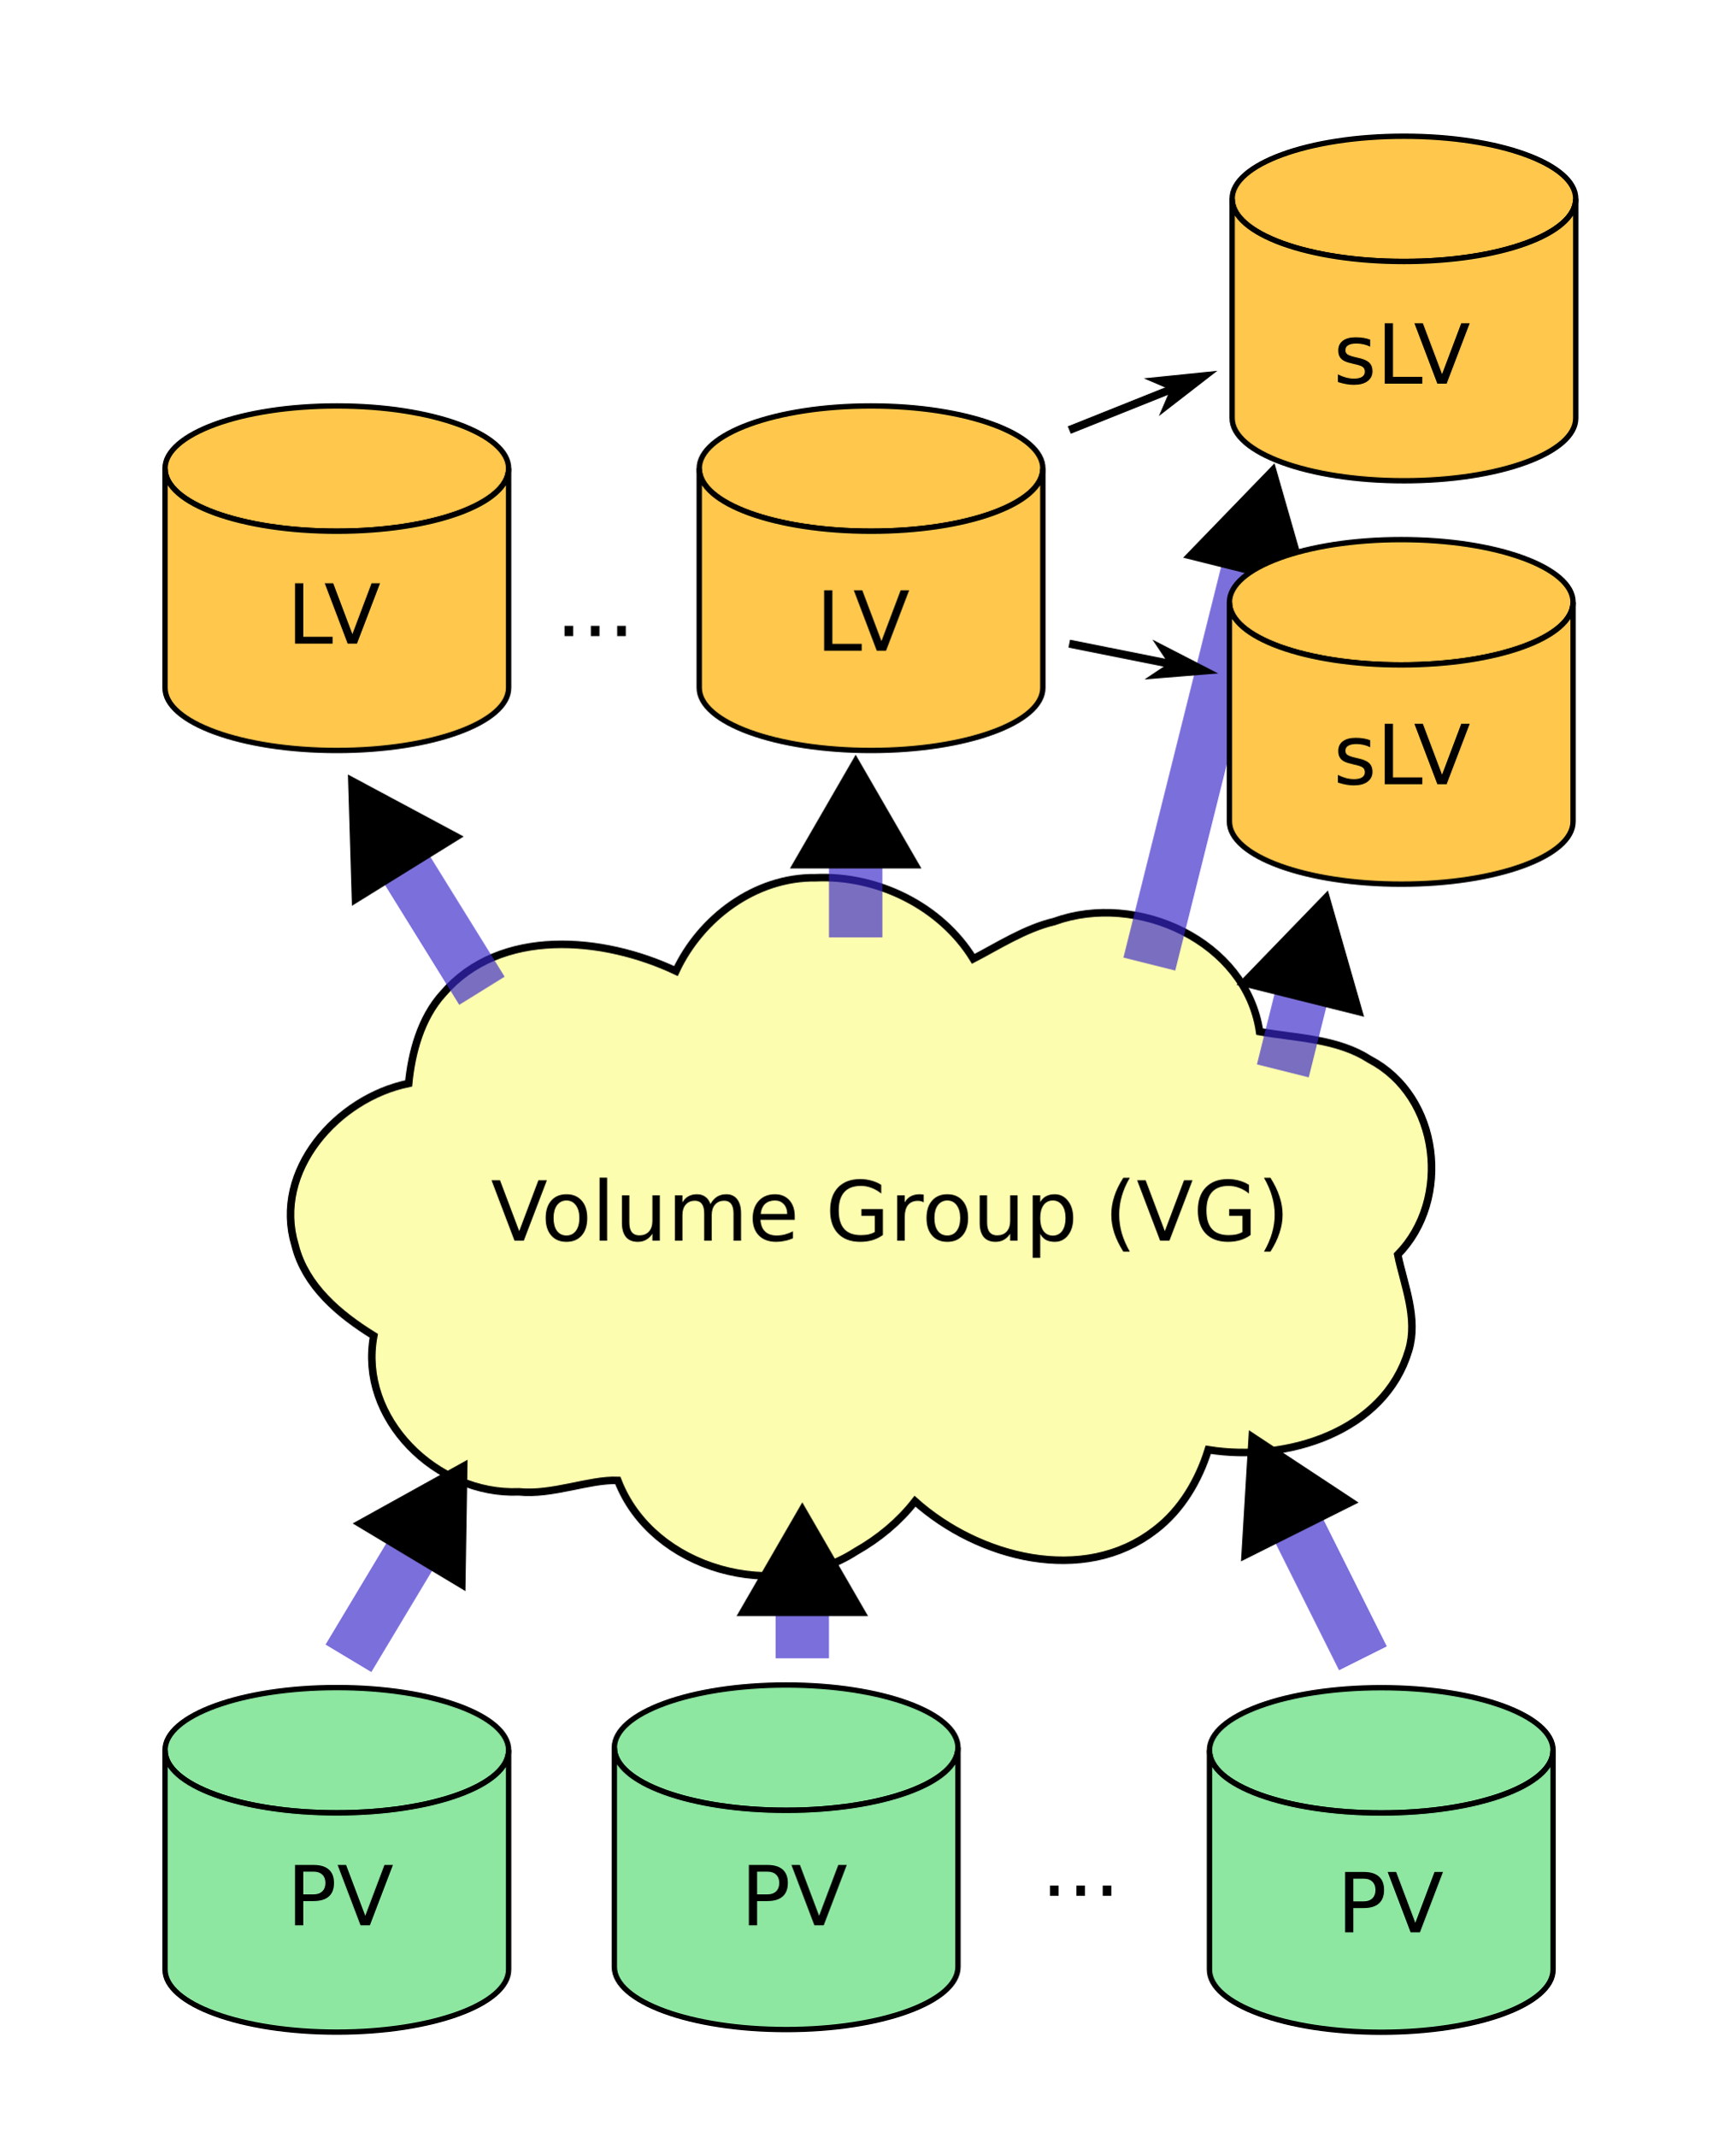
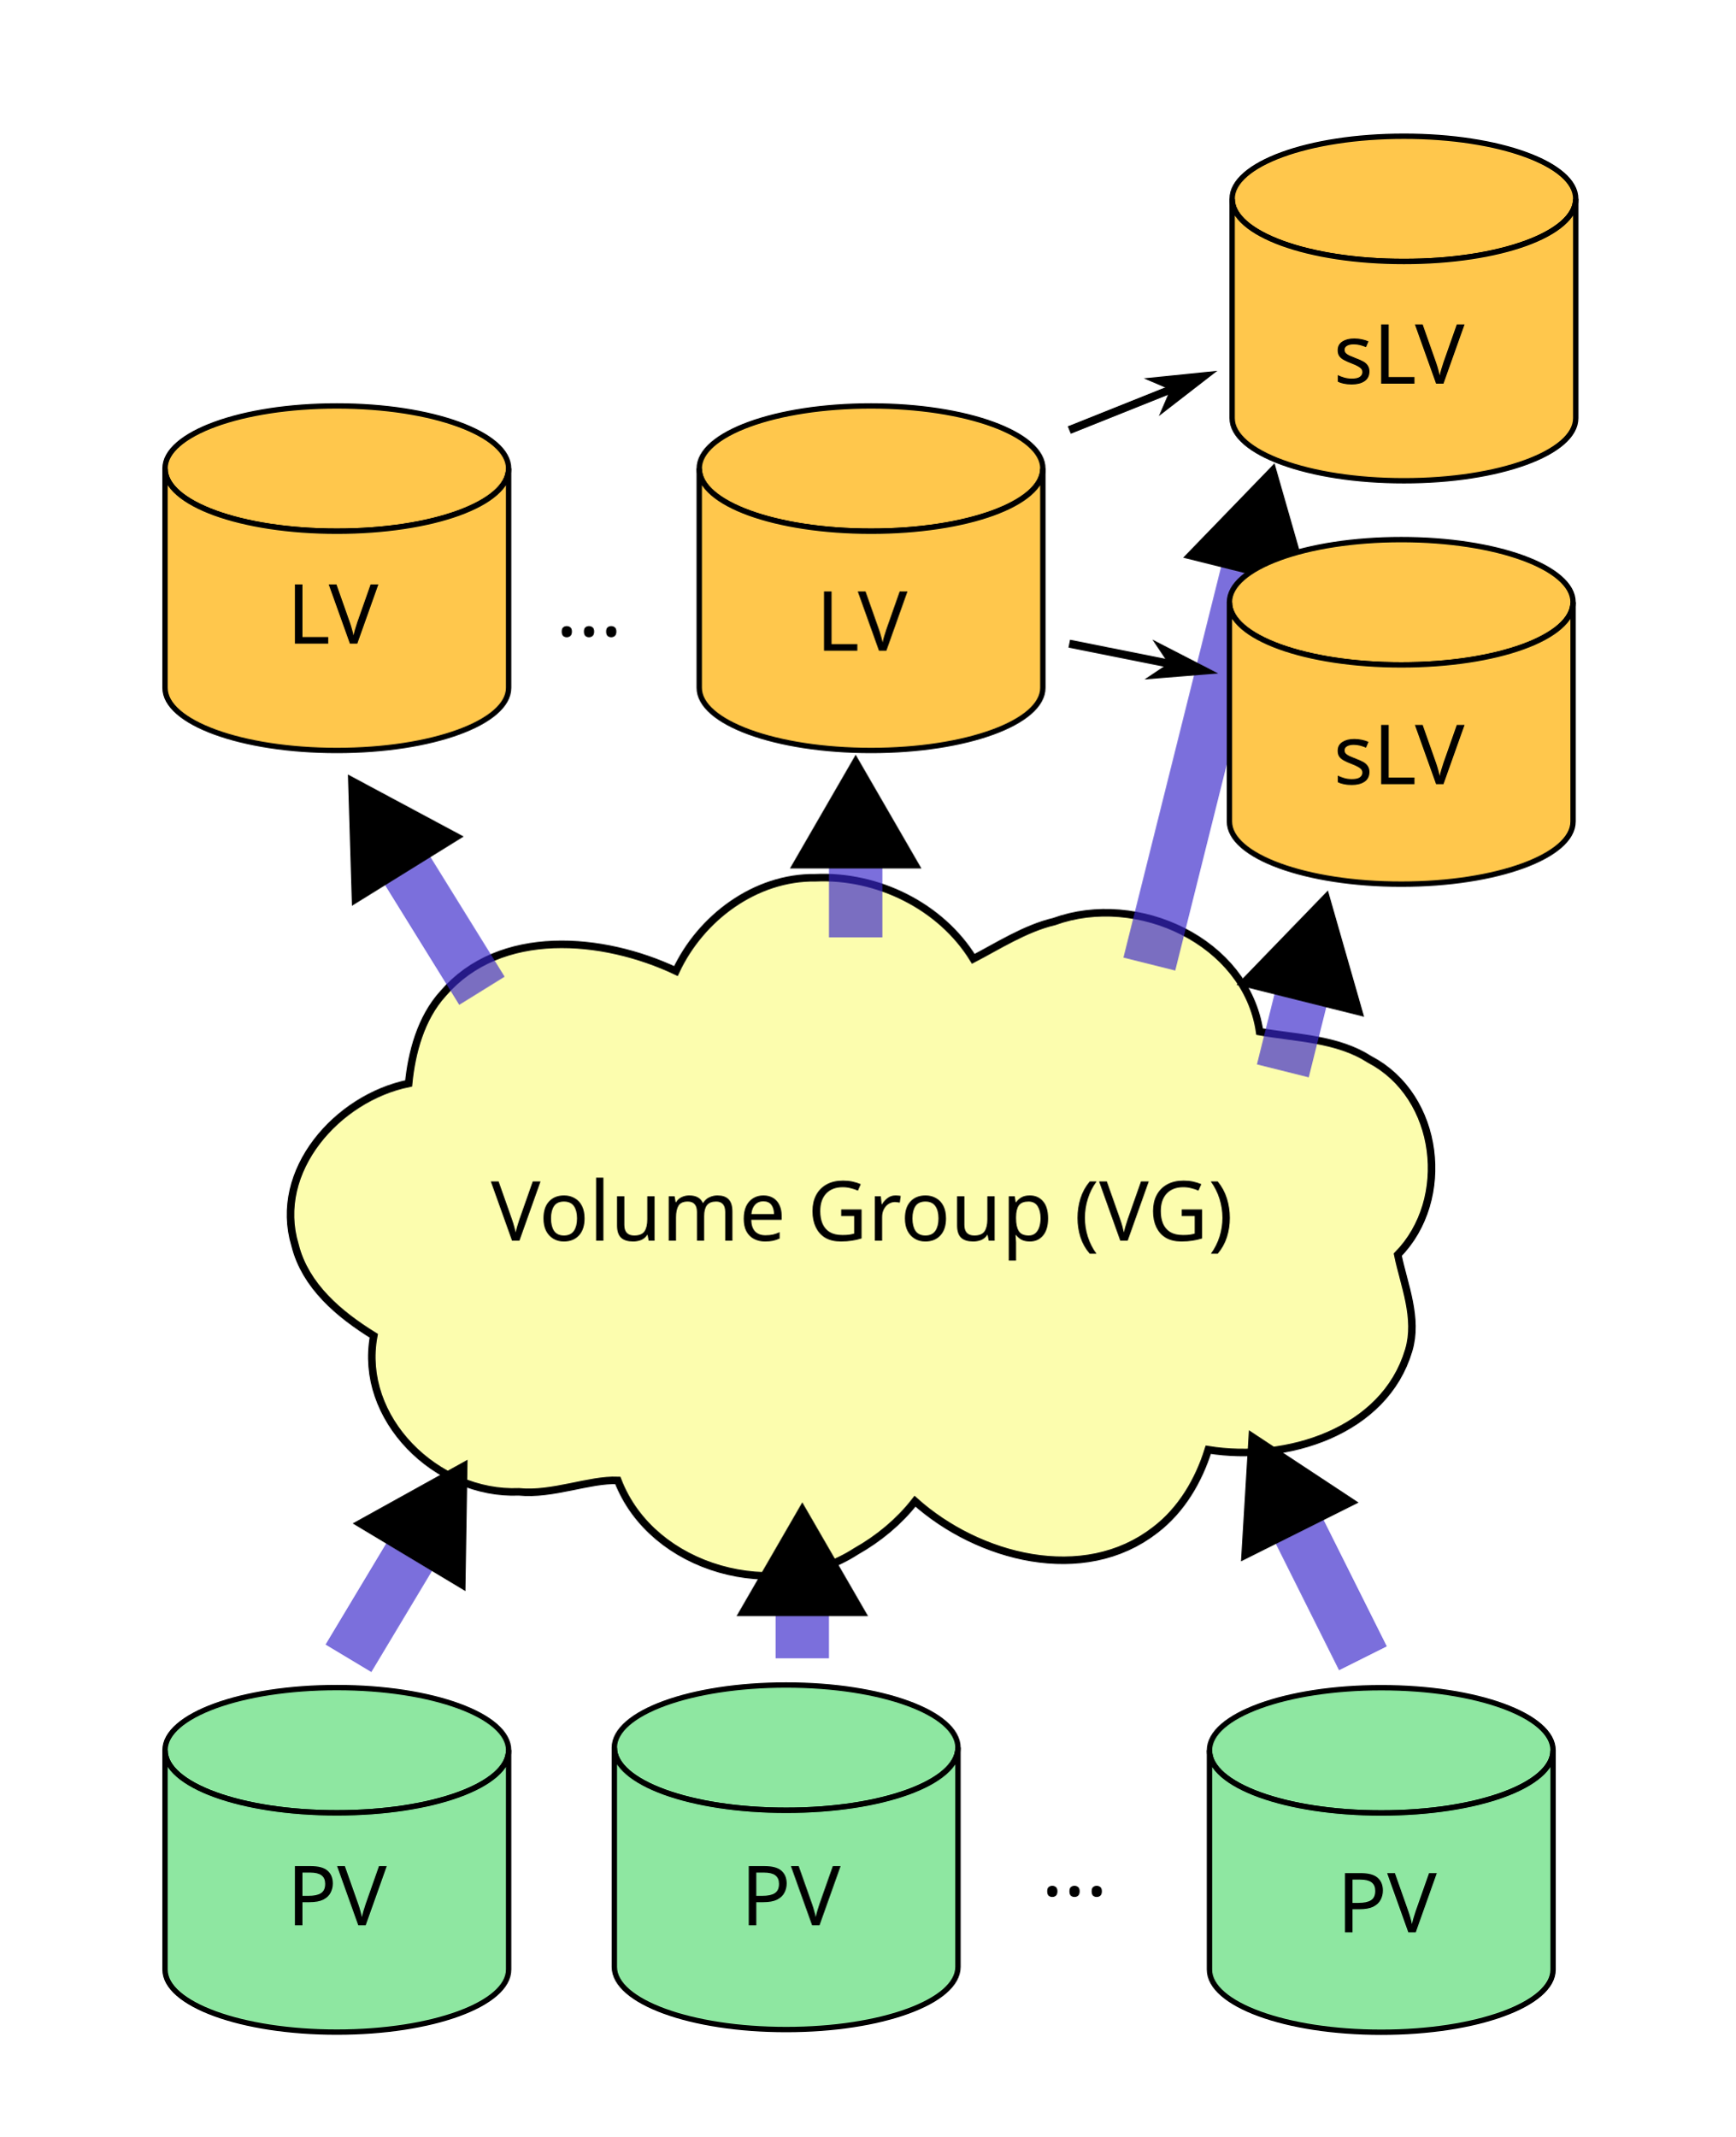
<svg xmlns="http://www.w3.org/2000/svg" width="230.315" height="283.465" id="svg2290" version="1.0">
  <defs id="defs2292">
    <marker orient="auto" refY="0" refX="0" id="Arrow1Mend" style="overflow:visible">
      <path id="path6080" d="M 0,0 L 5,-5 L -12.5,0 L 5,5 L 0,0 z " style="fill-rule:evenodd;stroke:black;stroke-width:1pt;marker-start:none" transform="matrix(-0.4,0,0,-0.4,-4,0)" />
    </marker>
    <marker orient="auto" refY="0" refX="0" id="Arrow2Mend" style="overflow:visible">
      <path id="path6062" style="font-size:12px;fill-rule:evenodd;stroke-width:0.625;stroke-linejoin:round" d="M 8.719,4.034 L -2.207,0.016 L 8.719,-4.002 C 6.973,-1.63 6.983,1.616 8.719,4.034 z " transform="scale(-0.6,-0.6)" />
    </marker>
    <marker orient="auto" refY="0" refX="0" id="TriangleOutS" style="overflow:visible">
      <path id="path5985" d="M 5.77,0 L -2.88,5 L -2.88,-5 L 5.77,0 z " style="fill-rule:evenodd;stroke:black;stroke-width:1pt;marker-start:none" transform="scale(0.2,0.2)" />
    </marker>
    <marker orient="auto" refY="0" refX="0" id="TriangleOutM" style="overflow:visible">
      <path id="path5988" d="M 5.77,0 L -2.88,5 L -2.88,-5 L 5.77,0 z " style="fill-rule:evenodd;stroke:black;stroke-width:1pt;marker-start:none" transform="scale(0.4,0.4)" />
    </marker>
    <marker orient="auto" refY="0" refX="0" id="TriangleOutL" style="overflow:visible">
      <path id="path5991" d="M 5.77,0 L -2.88,5 L -2.88,-5 L 5.77,0 z " style="fill-rule:evenodd;stroke:black;stroke-width:1pt;marker-start:none" transform="scale(0.8,0.8)" />
    </marker>
  </defs>
  <g id="layer1">
    <path style="fill:#fbfca0;fill-opacity:0.855;stroke:black;stroke-width:1;stroke-opacity:1" d="M 108.234,116.475 C 100.221,116.372 92.982,121.837 89.708,128.856 C 80.05,124.299 66.376,123.023 58.797,131.848 C 55.823,135.112 54.627,139.763 54.233,143.771 C 44.774,145.691 36.168,155.365 39.156,165.23 C 40.506,170.66 45.041,174.433 49.607,177.258 C 47.538,188.22 57.946,198.434 68.869,197.969 C 73.303,198.426 78.212,196.299 81.991,196.452 C 86.569,208.365 102.996,212.724 113.581,205.885 C 116.586,204.19 119.324,201.942 121.439,199.215 C 129.778,206.679 143.782,210.46 153.339,203.017 C 156.798,200.372 159.09,196.47 160.362,192.381 C 170.717,194.07 183.758,190.022 186.963,179.19 C 188.248,174.929 186.35,170.54 185.512,166.497 C 192.675,159.206 191.145,145.481 181.79,140.593 C 177.487,137.804 171.962,137.756 167.175,136.895 C 165.406,124.917 150.926,118.279 139.902,122.292 C 136.067,123.191 132.298,125.621 129.178,127.236 C 124.893,120.261 116.479,116.1 108.234,116.475 z " id="path5767" />
    <path style="fill:none;fill-opacity:1;fill-rule:evenodd;stroke:#3927cb;stroke-width:7.087;stroke-linecap:butt;stroke-linejoin:miter;marker-end:url(#TriangleOutS);stroke-miterlimit:4;stroke-dasharray:none;stroke-opacity:0.667" d="M 152.542,127.932 L 166.715,71.239" id="path7006" />
    <path id="path5791" d="M 21.897,232.255 C 21.897,236.844 32.03,240.568 44.7,240.568 C 57.37,240.568 67.503,236.844 67.503,232.255 C 67.503,227.666 57.37,223.942 44.7,223.942 C 32.03,223.942 21.897,227.666 21.897,232.255 z " style="fill:#52da6f;fill-opacity:0.652;stroke:black;stroke-width:0.713;stroke-linecap:butt;stroke-linejoin:miter;stroke-miterlimit:4;stroke-opacity:1" />
    <path style="fill:#52da6f;fill-opacity:0.652;stroke:black;stroke-width:0.713;stroke-linecap:butt;stroke-linejoin:miter;stroke-miterlimit:4;stroke-opacity:1" d="M 67.503,232.255 C 67.503,236.948 57.37,240.568 44.7,240.568 C 32.03,240.568 21.897,236.921 21.897,232.255 M 21.897,232.255 C 21.897,240.568 21.897,256.762 21.897,261.351 C 21.897,265.94 32.03,269.664 44.7,269.664 C 57.37,269.664 67.503,265.94 67.503,261.351 C 67.503,256.762 67.503,236.844 67.503,232.255" id="path1399" />
    <path id="path5832" d="M 81.535,231.914 C 81.535,236.503 91.667,240.228 104.338,240.228 C 117.008,240.228 127.141,236.503 127.141,231.914 C 127.141,227.325 117.008,223.601 104.338,223.601 C 91.667,223.601 81.535,227.325 81.535,231.914 z " style="fill:#52da6f;fill-opacity:0.652;stroke:black;stroke-width:0.713;stroke-linecap:butt;stroke-linejoin:miter;stroke-miterlimit:4;stroke-opacity:1" />
    <path style="fill:#52da6f;fill-opacity:0.652;stroke:black;stroke-width:0.713;stroke-linecap:butt;stroke-linejoin:miter;stroke-miterlimit:4;stroke-opacity:1" d="M 127.141,231.914 C 127.141,236.607 117.008,240.228 104.338,240.228 C 91.667,240.228 81.535,236.58 81.535,231.914 M 81.535,231.914 C 81.535,240.228 81.535,256.422 81.535,261.01 C 81.535,265.599 91.667,269.324 104.338,269.324 C 117.008,269.324 127.141,265.599 127.141,261.01 C 127.141,256.422 127.141,236.503 127.141,231.914" id="path5834" />
    <path id="path5838" d="M 160.521,232.271 C 160.521,236.86 170.654,240.584 183.324,240.584 C 195.994,240.584 206.127,236.86 206.127,232.271 C 206.127,227.682 195.994,223.958 183.324,223.958 C 170.654,223.958 160.521,227.682 160.521,232.271 z " style="fill:#52da6f;fill-opacity:0.652;stroke:black;stroke-width:0.713;stroke-linecap:butt;stroke-linejoin:miter;stroke-miterlimit:4;stroke-opacity:1" />
    <path style="fill:#52da6f;fill-opacity:0.652;stroke:black;stroke-width:0.713;stroke-linecap:butt;stroke-linejoin:miter;stroke-miterlimit:4;stroke-opacity:1" d="M 206.127,232.271 C 206.127,236.964 195.994,240.584 183.324,240.584 C 170.654,240.584 160.521,236.937 160.521,232.271 M 160.521,232.271 C 160.521,240.584 160.521,256.778 160.521,261.367 C 160.521,265.956 170.654,269.68 183.324,269.68 C 195.994,269.68 206.127,265.956 206.127,261.367 C 206.127,256.778 206.127,236.86 206.127,232.271" id="path5840" />
    <g id="g5842" transform="translate(-67.2645,-290.1782)">
      <path style="fill:#ffc74c;fill-opacity:1;stroke:black;stroke-width:0.713;stroke-linecap:butt;stroke-linejoin:miter;stroke-miterlimit:4;stroke-opacity:1" d="M 89.161,352.354 C 89.161,356.943 99.294,360.668 111.964,360.668 C 124.634,360.668 134.767,356.943 134.767,352.354 C 134.767,347.766 124.634,344.041 111.964,344.041 C 99.294,344.041 89.161,347.766 89.161,352.354 z " id="path5844" />
      <path id="path5846" d="M 134.767,352.354 C 134.767,357.047 124.634,360.668 111.964,360.668 C 99.294,360.668 89.161,357.021 89.161,352.354 M 89.161,352.354 C 89.161,360.668 89.161,376.862 89.161,381.451 C 89.161,386.039 99.294,389.764 111.964,389.764 C 124.634,389.764 134.767,386.039 134.767,381.451 C 134.767,376.862 134.767,356.943 134.767,352.354" style="fill:#ffc74c;fill-opacity:1;stroke:black;stroke-width:0.713;stroke-linecap:butt;stroke-linejoin:miter;stroke-miterlimit:4;stroke-opacity:1" />
    </g>
    <g id="g5848" transform="translate(3.640506,-290.1782)">
      <path style="fill:#ffc74c;fill-opacity:1;stroke:black;stroke-width:0.713;stroke-linecap:butt;stroke-linejoin:miter;stroke-miterlimit:4;stroke-opacity:1" d="M 89.161,352.354 C 89.161,356.943 99.294,360.668 111.964,360.668 C 124.634,360.668 134.767,356.943 134.767,352.354 C 134.767,347.766 124.634,344.041 111.964,344.041 C 99.294,344.041 89.161,347.766 89.161,352.354 z " id="path5850" />
      <path id="path5852" d="M 134.767,352.354 C 134.767,357.047 124.634,360.668 111.964,360.668 C 99.294,360.668 89.161,357.021 89.161,352.354 M 89.161,352.354 C 89.161,360.668 89.161,376.862 89.161,381.451 C 89.161,386.039 99.294,389.764 111.964,389.764 C 124.634,389.764 134.767,386.039 134.767,381.451 C 134.767,376.862 134.767,356.943 134.767,352.354" style="fill:#ffc74c;fill-opacity:1;stroke:black;stroke-width:0.713;stroke-linecap:butt;stroke-linejoin:miter;stroke-miterlimit:4;stroke-opacity:1" />
    </g>
    <g id="g5854" transform="translate(74.36755,-325.968)">
      <path style="fill:#ffc74c;fill-opacity:1;stroke:black;stroke-width:0.713;stroke-linecap:butt;stroke-linejoin:miter;stroke-miterlimit:4;stroke-opacity:1" d="M 89.161,352.354 C 89.161,356.943 99.294,360.668 111.964,360.668 C 124.634,360.668 134.767,356.943 134.767,352.354 C 134.767,347.766 124.634,344.041 111.964,344.041 C 99.294,344.041 89.161,347.766 89.161,352.354 z " id="path5856" />
      <path id="path5858" d="M 134.767,352.354 C 134.767,357.047 124.634,360.668 111.964,360.668 C 99.294,360.668 89.161,357.021 89.161,352.354 M 89.161,352.354 C 89.161,360.668 89.161,376.862 89.161,381.451 C 89.161,386.039 99.294,389.764 111.964,389.764 C 124.634,389.764 134.767,386.039 134.767,381.451 C 134.767,376.862 134.767,356.943 134.767,352.354" style="fill:#ffc74c;fill-opacity:1;stroke:black;stroke-width:0.713;stroke-linecap:butt;stroke-linejoin:miter;stroke-miterlimit:4;stroke-opacity:1" />
    </g>
    <g id="g5860" transform="translate(74.01085,-272.4384)">
      <path style="fill:#ffc74c;fill-opacity:1;stroke:black;stroke-width:0.713;stroke-linecap:butt;stroke-linejoin:miter;stroke-miterlimit:4;stroke-opacity:1" d="M 89.161,352.354 C 89.161,356.943 99.294,360.668 111.964,360.668 C 124.634,360.668 134.767,356.943 134.767,352.354 C 134.767,347.766 124.634,344.041 111.964,344.041 C 99.294,344.041 89.161,347.766 89.161,352.354 z " id="path5862" />
      <path id="path5864" d="M 134.767,352.354 C 134.767,357.047 124.634,360.668 111.964,360.668 C 99.294,360.668 89.161,357.021 89.161,352.354 M 89.161,352.354 C 89.161,360.668 89.161,376.862 89.161,381.451 C 89.161,386.039 99.294,389.764 111.964,389.764 C 124.634,389.764 134.767,386.039 134.767,381.451 C 134.767,376.862 134.767,356.943 134.767,352.354" style="fill:#ffc74c;fill-opacity:1;stroke:black;stroke-width:0.713;stroke-linecap:butt;stroke-linejoin:miter;stroke-miterlimit:4;stroke-opacity:1" />
    </g>
-     <text xml:space="preserve" style="font-size:11px;font-style:normal;font-weight:normal;fill:black;fill-opacity:1;stroke:none;stroke-width:1px;stroke-linecap:butt;stroke-linejoin:miter;stroke-opacity:1;font-family:Bitstream Vera Sans" x="38.077" y="85.412" id="text5868">
+     <text xml:space="preserve" style="font-size:11px;font-style:normal;font-weight:normal;fill:black;fill-opacity:1;stroke:none;stroke-width:1px;stroke-linecap:butt;stroke-linejoin:miter;stroke-opacity:1;font-family:FoundrySterling-Demi" x="38.077" y="85.412" id="text5868">
      <tspan id="tspan5870" x="38.077" y="85.412">LV</tspan>
    </text>
-     <text xml:space="preserve" style="font-size:11px;font-style:normal;font-weight:normal;fill:black;fill-opacity:1;stroke:none;stroke-width:1px;stroke-linecap:butt;stroke-linejoin:miter;stroke-opacity:1;font-family:Bitstream Vera Sans" x="176.972" y="104.061" id="text5872">
+     <text xml:space="preserve" style="font-size:11px;font-style:normal;font-weight:normal;fill:black;fill-opacity:1;stroke:none;stroke-width:1px;stroke-linecap:butt;stroke-linejoin:miter;stroke-opacity:1;font-family:FoundrySterling-Demi" x="176.972" y="104.061" id="text5872">
      <tspan id="tspan5874" x="176.972" y="104.061">sLV</tspan>
    </text>
-     <text xml:space="preserve" style="font-size:11px;font-style:normal;font-weight:normal;fill:black;fill-opacity:1;stroke:none;stroke-width:1px;stroke-linecap:butt;stroke-linejoin:miter;stroke-opacity:1;font-family:Bitstream Vera Sans" x="65.141" y="164.636" id="text5876">
+     <text xml:space="preserve" style="font-size:11px;font-style:normal;font-weight:normal;fill:black;fill-opacity:1;stroke:none;stroke-width:1px;stroke-linecap:butt;stroke-linejoin:miter;stroke-opacity:1;font-family:FoundrySterling-Demi" x="65.141" y="164.636" id="text5876">
      <tspan x="65.141" y="164.636" id="tspan5884">Volume Group (VG)</tspan>
    </text>
-     <text xml:space="preserve" style="font-size:11px;font-style:normal;font-weight:normal;fill:black;fill-opacity:1;stroke:none;stroke-width:1px;stroke-linecap:butt;stroke-linejoin:miter;stroke-opacity:1;font-family:Bitstream Vera Sans" x="38.077" y="255.491" id="text5888">
+     <text xml:space="preserve" style="font-size:11px;font-style:normal;font-weight:normal;fill:black;fill-opacity:1;stroke:none;stroke-width:1px;stroke-linecap:butt;stroke-linejoin:miter;stroke-opacity:1;font-family:FoundrySterling-Demi" x="38.077" y="255.491" id="text5888">
      <tspan id="tspan5890" x="38.077" y="255.491">PV</tspan>
    </text>
-     <text xml:space="preserve" style="font-size:11px;font-style:normal;font-weight:normal;fill:black;fill-opacity:1;stroke:none;stroke-width:1px;stroke-linecap:butt;stroke-linejoin:miter;stroke-opacity:1;font-family:Bitstream Vera Sans" x="108.299" y="86.345" id="text5892">
+     <text xml:space="preserve" style="font-size:11px;font-style:normal;font-weight:normal;fill:black;fill-opacity:1;stroke:none;stroke-width:1px;stroke-linecap:butt;stroke-linejoin:miter;stroke-opacity:1;font-family:FoundrySterling-Demi" x="108.299" y="86.345" id="text5892">
      <tspan id="tspan5894" x="108.299" y="86.345">LV</tspan>
    </text>
-     <text xml:space="preserve" style="font-size:11px;font-style:normal;font-weight:normal;fill:black;fill-opacity:1;stroke:none;stroke-width:1px;stroke-linecap:butt;stroke-linejoin:miter;stroke-opacity:1;font-family:Bitstream Vera Sans" x="176.972" y="50.912" id="text5896">
+     <text xml:space="preserve" style="font-size:11px;font-style:normal;font-weight:normal;fill:black;fill-opacity:1;stroke:none;stroke-width:1px;stroke-linecap:butt;stroke-linejoin:miter;stroke-opacity:1;font-family:FoundrySterling-Demi" x="176.972" y="50.912" id="text5896">
      <tspan id="tspan5898" x="176.972" y="50.912">sLV</tspan>
    </text>
-     <text xml:space="preserve" style="font-size:11px;font-style:normal;font-weight:normal;fill:black;fill-opacity:1;stroke:none;stroke-width:1px;stroke-linecap:butt;stroke-linejoin:miter;stroke-opacity:1;font-family:Bitstream Vera Sans" x="98.313" y="255.491" id="text5904">
+     <text xml:space="preserve" style="font-size:11px;font-style:normal;font-weight:normal;fill:black;fill-opacity:1;stroke:none;stroke-width:1px;stroke-linecap:butt;stroke-linejoin:miter;stroke-opacity:1;font-family:FoundrySterling-Demi" x="98.313" y="255.491" id="text5904">
      <tspan id="tspan5906" x="98.313" y="255.491">PV</tspan>
    </text>
-     <text xml:space="preserve" style="font-size:11px;font-style:normal;font-weight:normal;fill:black;fill-opacity:1;stroke:none;stroke-width:1px;stroke-linecap:butt;stroke-linejoin:miter;stroke-opacity:1;font-family:Bitstream Vera Sans" x="177.446" y="256.423" id="text5908">
+     <text xml:space="preserve" style="font-size:11px;font-style:normal;font-weight:normal;fill:black;fill-opacity:1;stroke:none;stroke-width:1px;stroke-linecap:butt;stroke-linejoin:miter;stroke-opacity:1;font-family:FoundrySterling-Demi" x="177.446" y="256.423" id="text5908">
      <tspan id="tspan5910" x="177.446" y="256.423">PV</tspan>
    </text>
    <path style="fill:none;fill-opacity:1;fill-rule:evenodd;stroke:#3927cb;stroke-width:7.087;stroke-linecap:butt;stroke-linejoin:miter;marker-end:url(#TriangleOutS);stroke-miterlimit:4;stroke-dasharray:none;stroke-opacity:0.667" d="M 46.243,220.058 L 56.873,202.341" id="path6100" />
    <path style="fill:none;fill-opacity:1;fill-rule:evenodd;stroke:#3927cb;stroke-width:7.087;stroke-linecap:butt;stroke-linejoin:miter;marker-end:url(#TriangleOutS);stroke-miterlimit:4;stroke-dasharray:none;stroke-opacity:0.667" d="M 106.479,220.058 L 106.479,209.428" id="path6998" />
    <path style="fill:none;fill-opacity:1;fill-rule:evenodd;stroke:#3927cb;stroke-width:7.087;stroke-linecap:butt;stroke-linejoin:miter;marker-end:url(#TriangleOutS);stroke-miterlimit:4;stroke-dasharray:none;stroke-opacity:0.667" d="M 180.889,220.058 L 170.259,198.798" id="path7000" />
    <path style="fill:none;fill-opacity:1;fill-rule:evenodd;stroke:#3927cb;stroke-width:7.087;stroke-linecap:butt;stroke-linejoin:miter;marker-end:url(#TriangleOutS);stroke-miterlimit:4;stroke-dasharray:none;stroke-opacity:0.667" d="M 63.96,131.475 L 51.474,111.329" id="path7002" />
    <path style="fill:none;fill-opacity:1;fill-rule:evenodd;stroke:#3927cb;stroke-width:7.087;stroke-linecap:butt;stroke-linejoin:miter;marker-end:url(#TriangleOutS);stroke-miterlimit:4;stroke-dasharray:none;stroke-opacity:0.667" d="M 113.566,124.389 L 113.566,110.215" id="path7004" />
    <path style="fill:none;fill-opacity:1;fill-rule:evenodd;stroke:#3927cb;stroke-width:7.087;stroke-linecap:butt;stroke-linejoin:miter;marker-end:url(#TriangleOutS);stroke-miterlimit:4;stroke-dasharray:none;stroke-opacity:0.667" d="M 170.259,142.105 L 173.802,127.932" id="path7008" />
    <path style="fill:none;fill-opacity:1;fill-rule:evenodd;stroke:black;stroke-width:1.063;stroke-linecap:butt;stroke-linejoin:miter;marker-end:url(#Arrow1Mend);stroke-miterlimit:4;stroke-dasharray:none;stroke-opacity:1" d="M 141.912,57.066 L 159.629,49.979" id="path9671" />
    <path style="fill:none;fill-opacity:1;fill-rule:evenodd;stroke:black;stroke-width:1.063;stroke-linecap:butt;stroke-linejoin:miter;marker-end:url(#Arrow1Mend);stroke-miterlimit:4;stroke-dasharray:none;stroke-opacity:1" d="M 141.912,85.412 L 159.629,88.956" id="path11447" />
-     <text xml:space="preserve" style="font-size:11px;font-style:normal;font-weight:normal;fill:black;fill-opacity:1;stroke:none;stroke-width:1px;stroke-linecap:butt;stroke-linejoin:miter;stroke-opacity:1;font-family:Bitstream Vera Sans" x="138.189" y="251.575" id="text11467">
+     <text xml:space="preserve" style="font-size:11px;font-style:normal;font-weight:normal;fill:black;fill-opacity:1;stroke:none;stroke-width:1px;stroke-linecap:butt;stroke-linejoin:miter;stroke-opacity:1;font-family:FoundrySterling-Demi" x="138.189" y="251.575" id="text11467">
      <tspan id="tspan11469" x="138.189" y="251.575">...</tspan>
    </text>
-     <text xml:space="preserve" style="font-size:11px;font-style:normal;font-weight:normal;fill:black;fill-opacity:1;stroke:none;stroke-width:1px;stroke-linecap:butt;stroke-linejoin:miter;stroke-opacity:1;font-family:Bitstream Vera Sans" x="73.751" y="84.409" id="text11475">
+     <text xml:space="preserve" style="font-size:11px;font-style:normal;font-weight:normal;fill:black;fill-opacity:1;stroke:none;stroke-width:1px;stroke-linecap:butt;stroke-linejoin:miter;stroke-opacity:1;font-family:FoundrySterling-Demi" x="73.751" y="84.409" id="text11475">
      <tspan id="tspan11477" x="73.751" y="84.409">...</tspan>
    </text>
  </g>
</svg>
